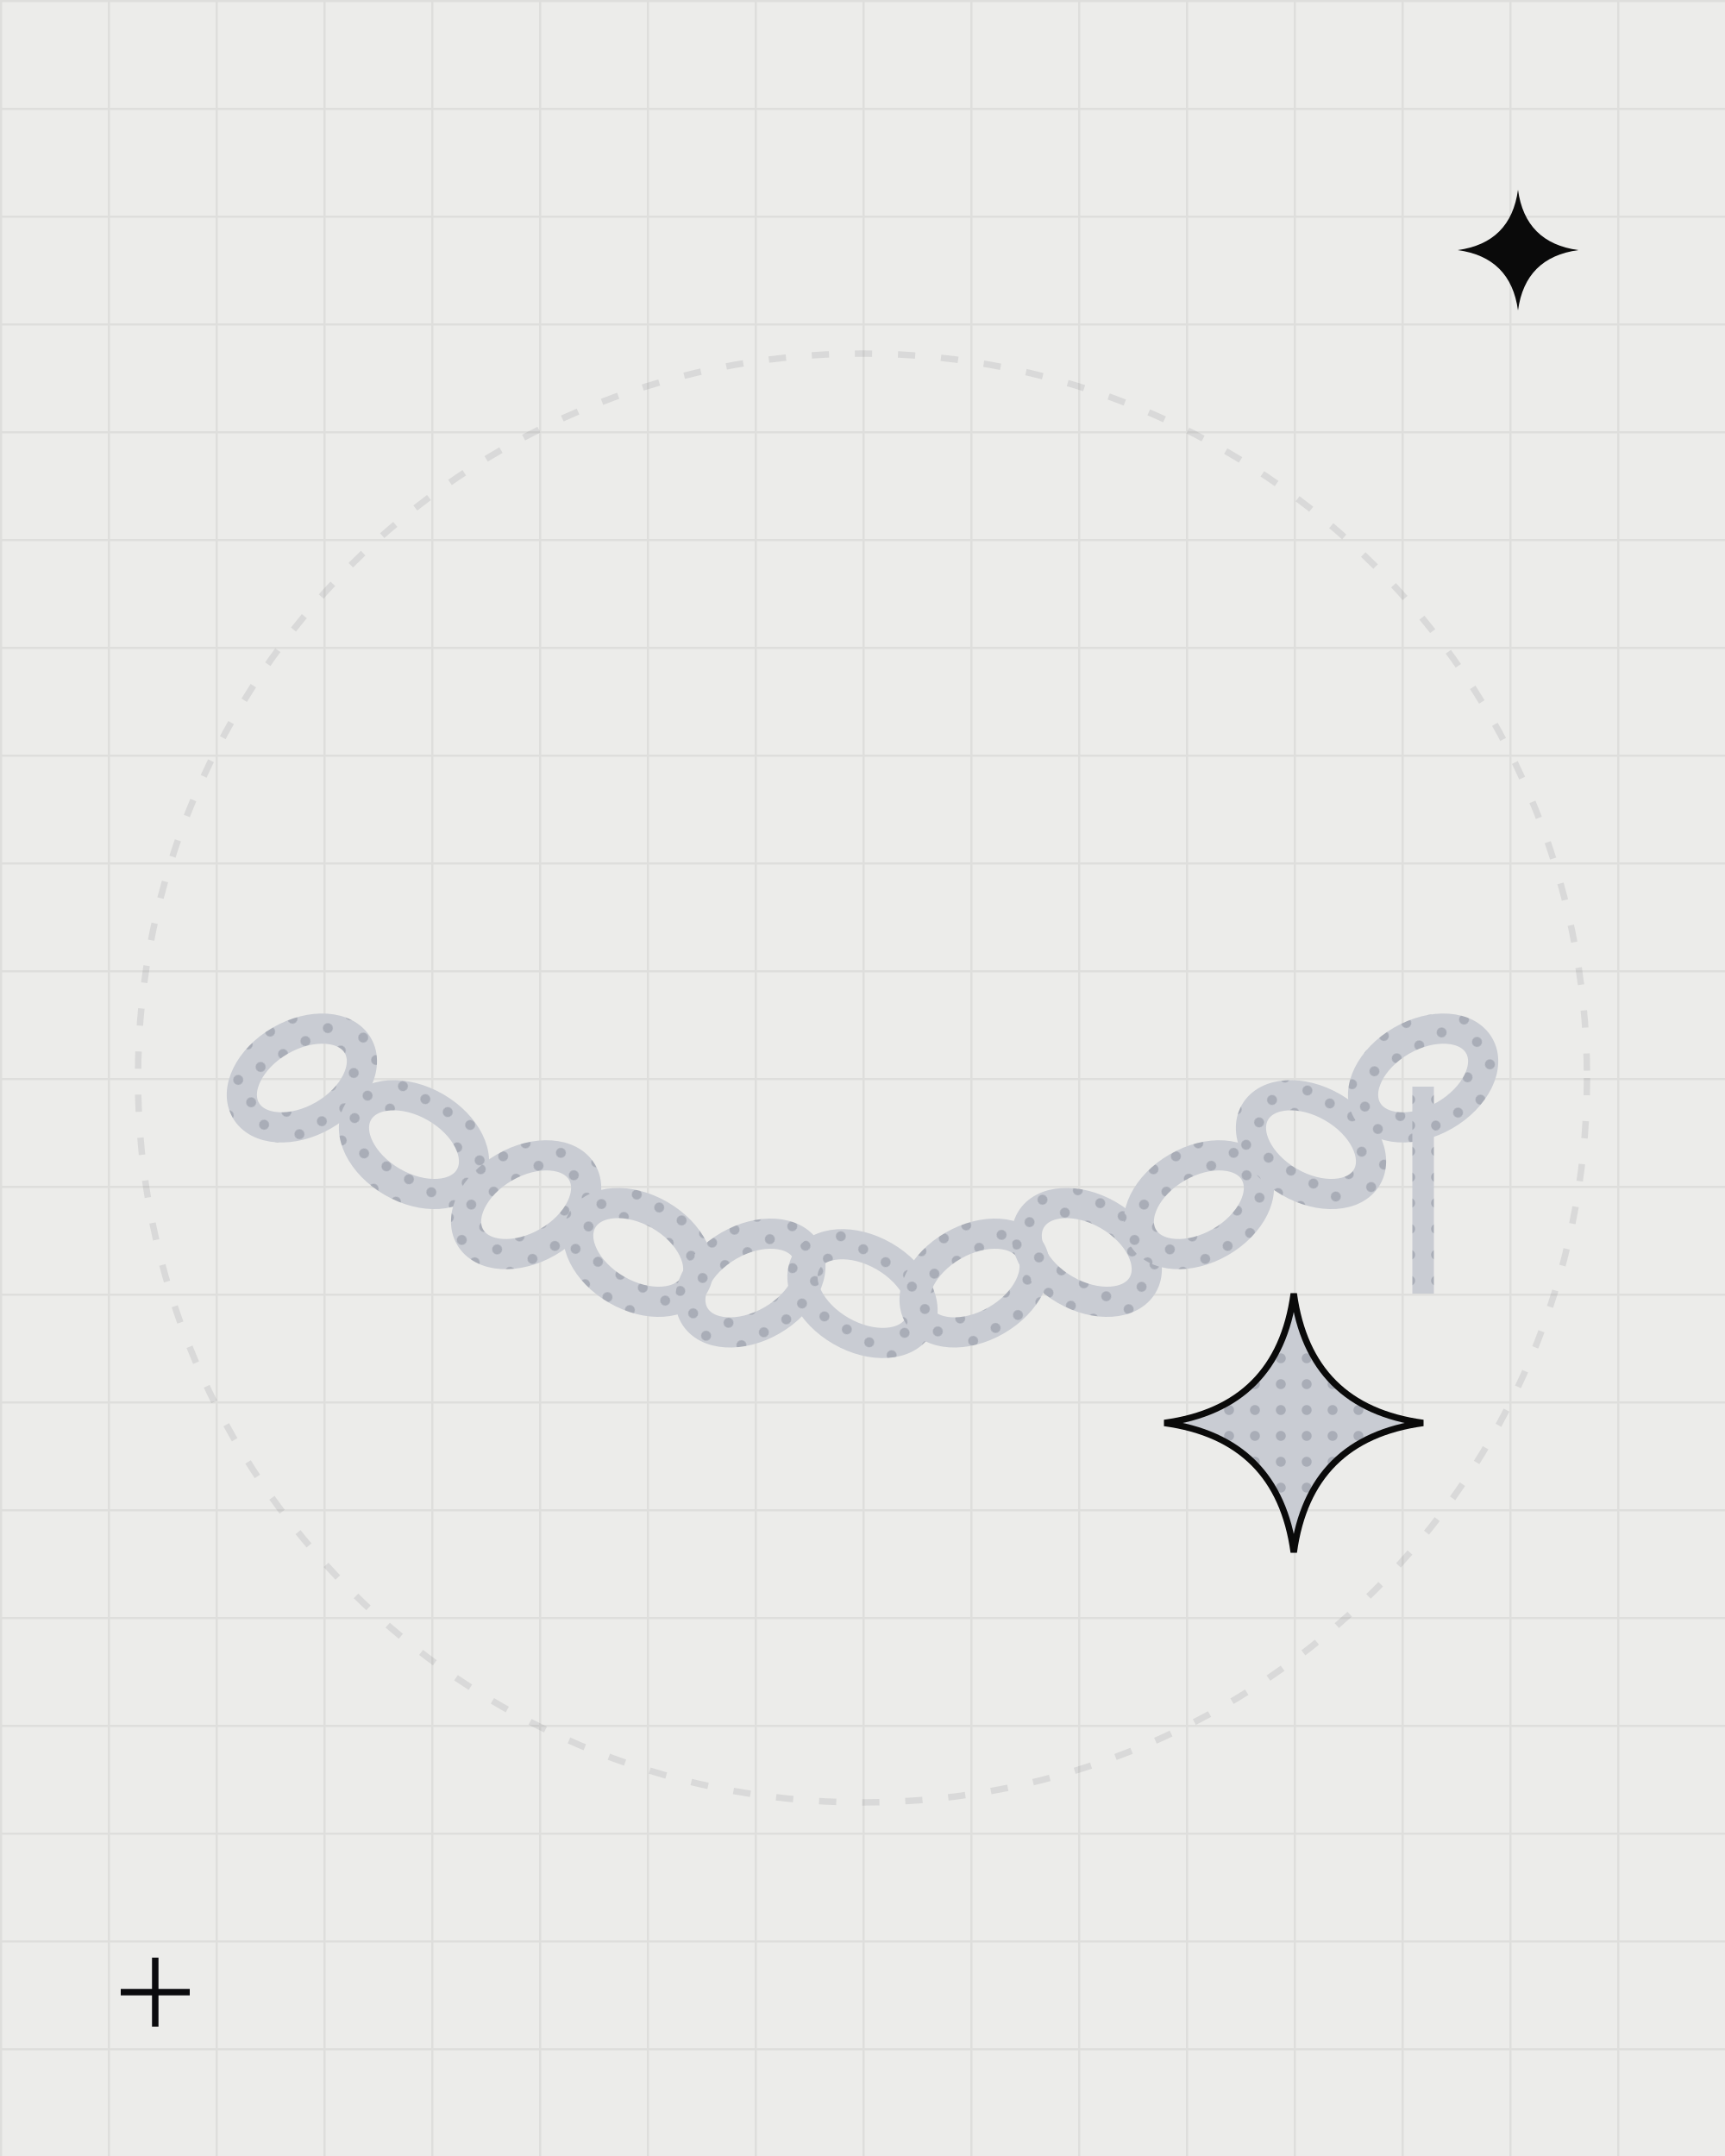
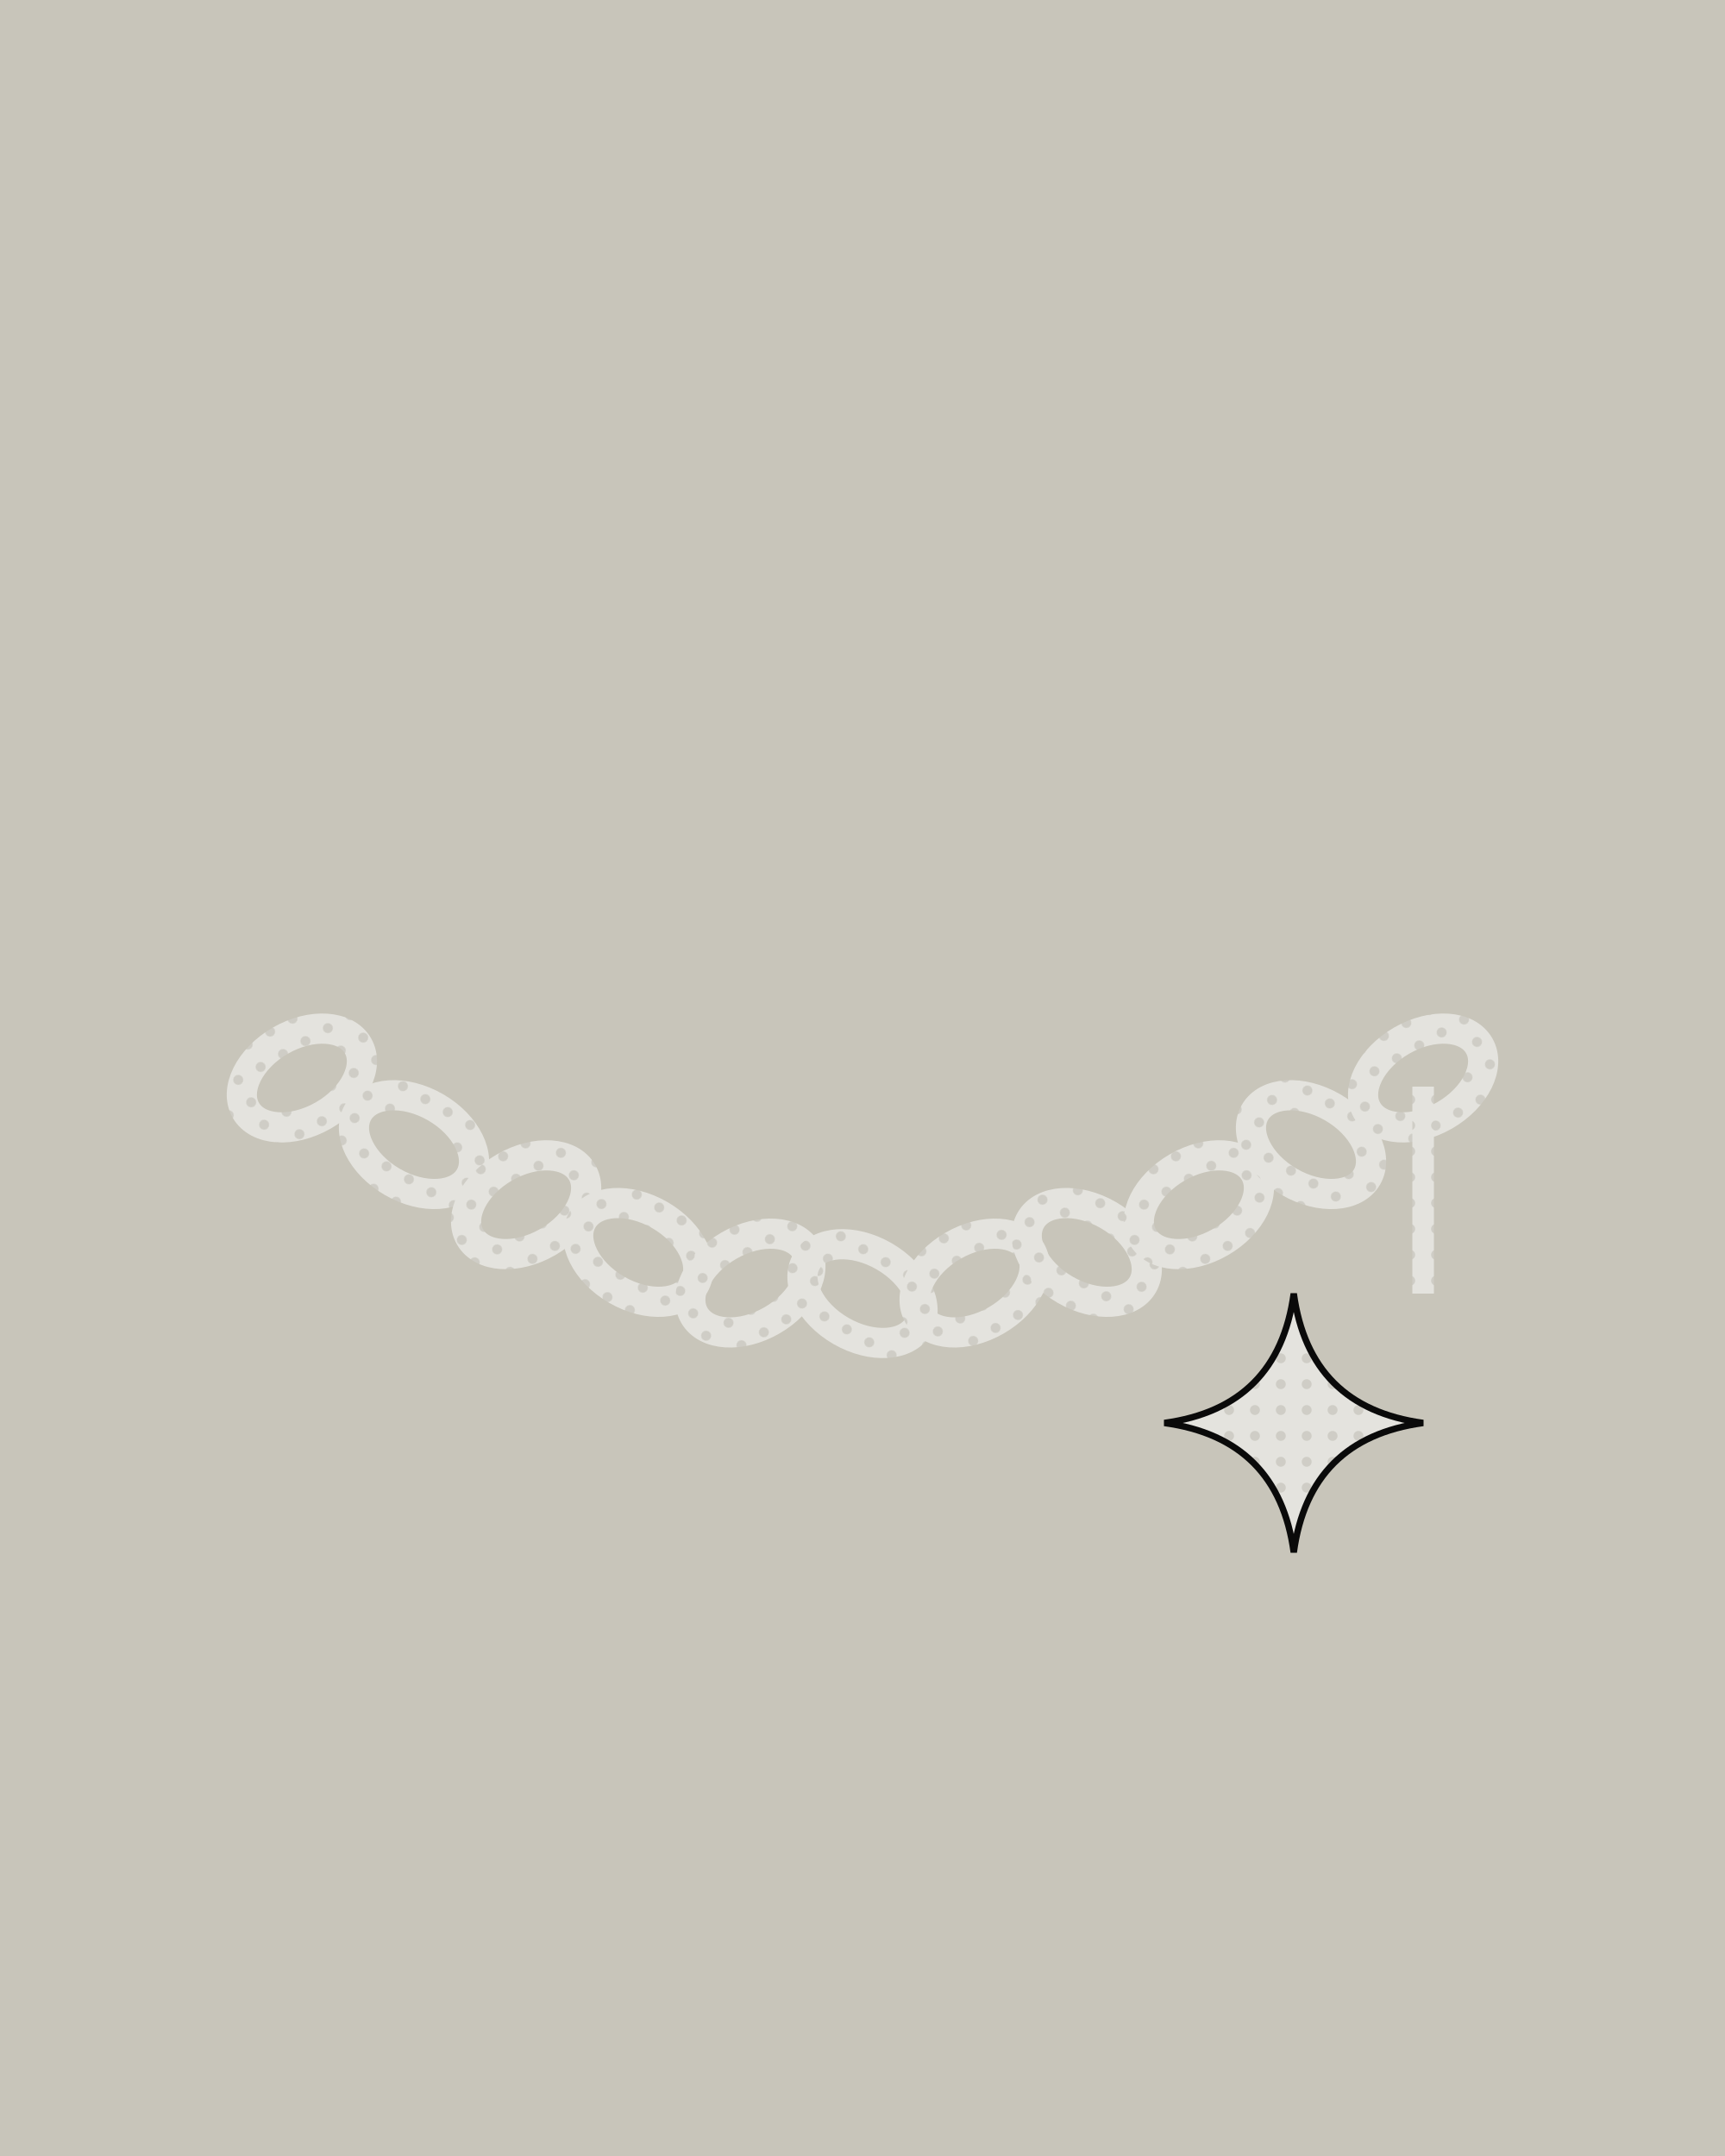
<svg xmlns="http://www.w3.org/2000/svg" viewBox="0 0 400 500" width="400" height="500">
  <defs>
    <pattern id="c" width="6" height="6" patternUnits="userSpaceOnUse">
-       <rect width="6" height="6" fill="#c9ccd3" />
-       <circle cx="3" cy="3" r="1.15" fill="#a9adb7" />
-     </pattern>
-     <pattern id="grid" width="25" height="25" patternUnits="userSpaceOnUse">
-       <path d="M25 0H0V25" fill="none" stroke="#0b0b0e" stroke-opacity=".06" />
+       <rect width="6" height="6" fill="#e4e3de" />
+       <circle cx="3" cy="3" r="1.15" fill="#cfcdc6" />
    </pattern>
    <pattern id="mesh" width="10" height="10" patternUnits="userSpaceOnUse">
      <path d="M0 5L5 0L10 5L5 10Z" fill="none" stroke="#0a0a0a" stroke-opacity=".85" stroke-width="1.3" />
    </pattern>
  </defs>
-   <rect width="400" height="500" fill="#ececea" />
-   <rect width="400" height="500" fill="url(#grid)" />
-   <circle cx="200" cy="250" r="168" fill="none" stroke="#0b0b0e" stroke-opacity=".08" stroke-width="1.5" stroke-dasharray="4 6" />
+   <rect width="400" height="500" fill="#c8c5ba" />
  <ellipse cx="70" cy="250" rx="15" ry="10" fill="none" stroke="url(#c)" stroke-width="7" transform="rotate(-30 70 250)" />
  <ellipse cx="96" cy="265.451" rx="15" ry="10" fill="none" stroke="url(#c)" stroke-width="7" transform="rotate(30 96 265.4508)" />
  <ellipse cx="122" cy="279.389" rx="15" ry="10" fill="none" stroke="url(#c)" stroke-width="7" transform="rotate(-30 122 279.3893)" />
  <ellipse cx="148" cy="290.451" rx="15" ry="10" fill="none" stroke="url(#c)" stroke-width="7" transform="rotate(30 148 290.4508)" />
  <ellipse cx="174" cy="297.553" rx="15" ry="10" fill="none" stroke="url(#c)" stroke-width="7" transform="rotate(-30 174 297.5528)" />
  <ellipse cx="200" cy="300" rx="15" ry="10" fill="none" stroke="url(#c)" stroke-width="7" transform="rotate(30 200 300)" />
  <ellipse cx="226" cy="297.553" rx="15" ry="10" fill="none" stroke="url(#c)" stroke-width="7" transform="rotate(-30 226 297.5528)" />
  <ellipse cx="252" cy="290.451" rx="15" ry="10" fill="none" stroke="url(#c)" stroke-width="7" transform="rotate(30 252 290.4508)" />
  <ellipse cx="278" cy="279.389" rx="15" ry="10" fill="none" stroke="url(#c)" stroke-width="7" transform="rotate(-30 278 279.3893)" />
  <ellipse cx="304" cy="265.451" rx="15" ry="10" fill="none" stroke="url(#c)" stroke-width="7" transform="rotate(30 304 265.4508)" />
  <ellipse cx="330" cy="250" rx="15" ry="10" fill="none" stroke="url(#c)" stroke-width="7" transform="rotate(-30 330 250)" />
  <path d="M300 300Q303.6 326.4 330 330Q303.6 333.6 300 360Q296.4 333.6 270 330Q296.4 326.4 300 300Z" fill="url(#c)" stroke="#0a0a0a" stroke-width="1.5" />
  <path d="M330 252L330 300" stroke="url(#c)" stroke-width="5" />
-   <path d="M352 44Q353.68 56.32 366 58Q353.68 59.68 352 72Q350.32 59.68 338 58Q350.32 56.32 352 44Z" fill="#0a0a0a" />
-   <path d="M28 462h16M36 454v16" stroke="#0b0b0e" stroke-width="1.5" />
</svg>
